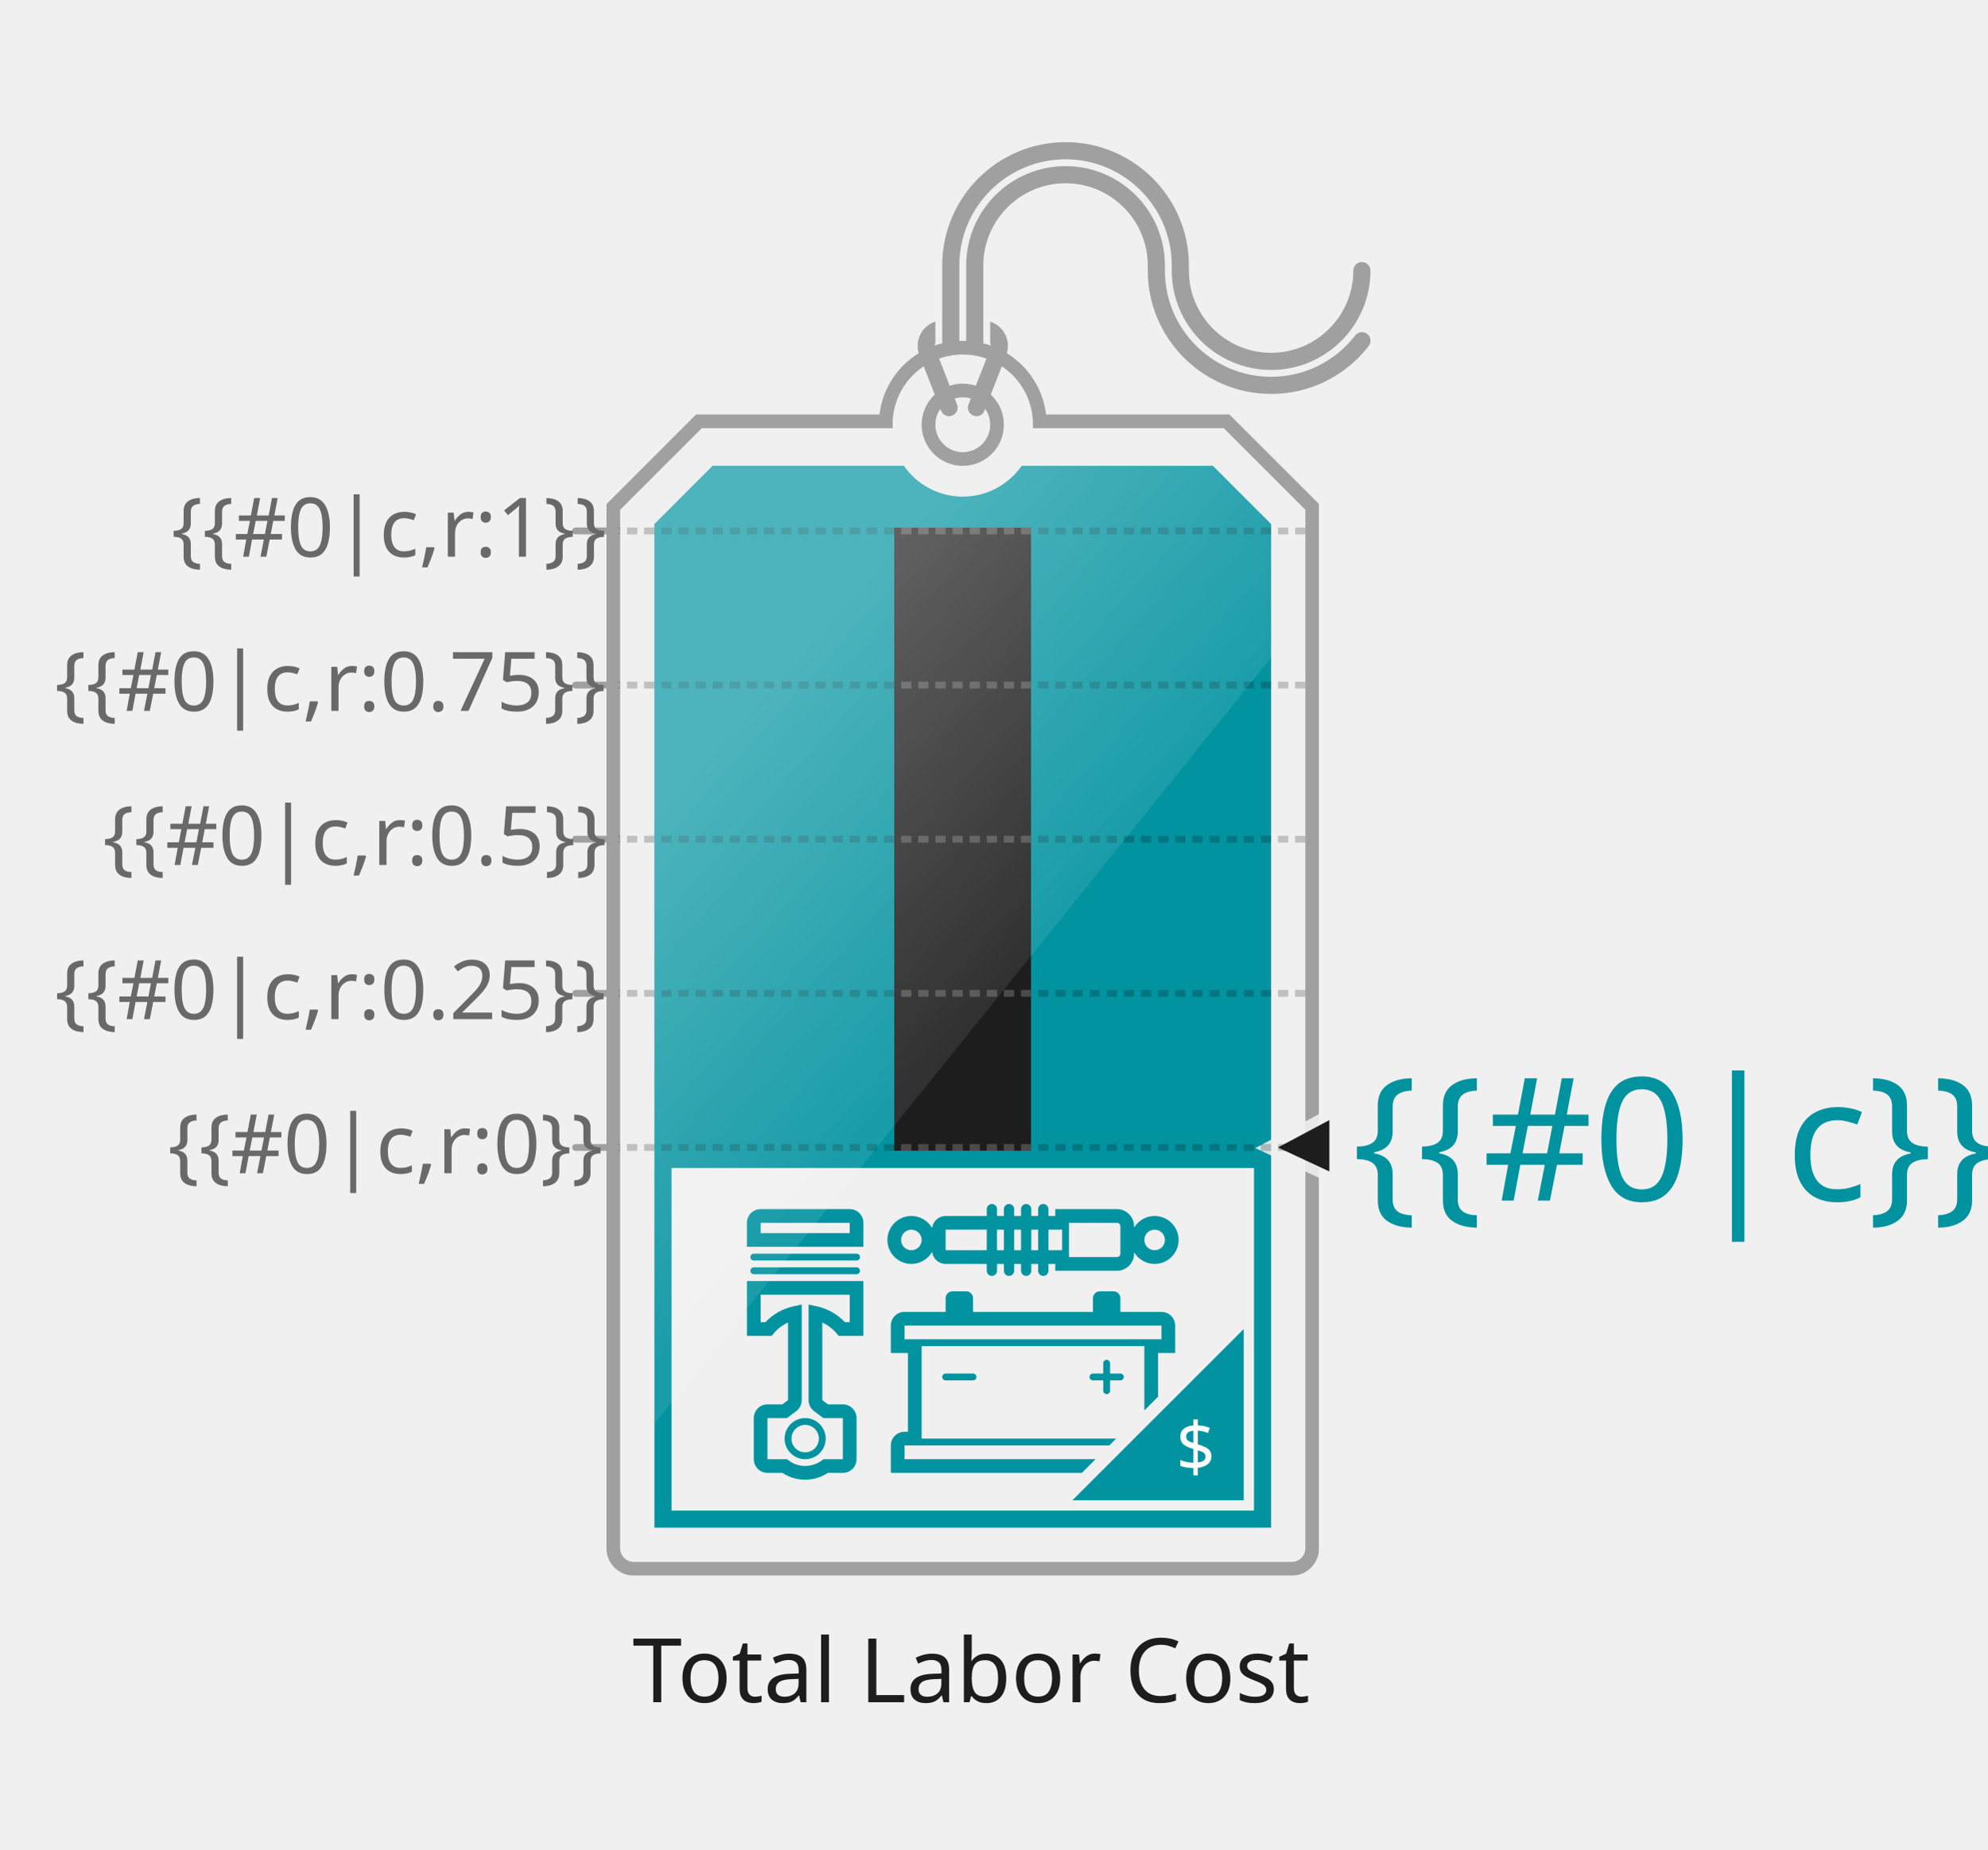
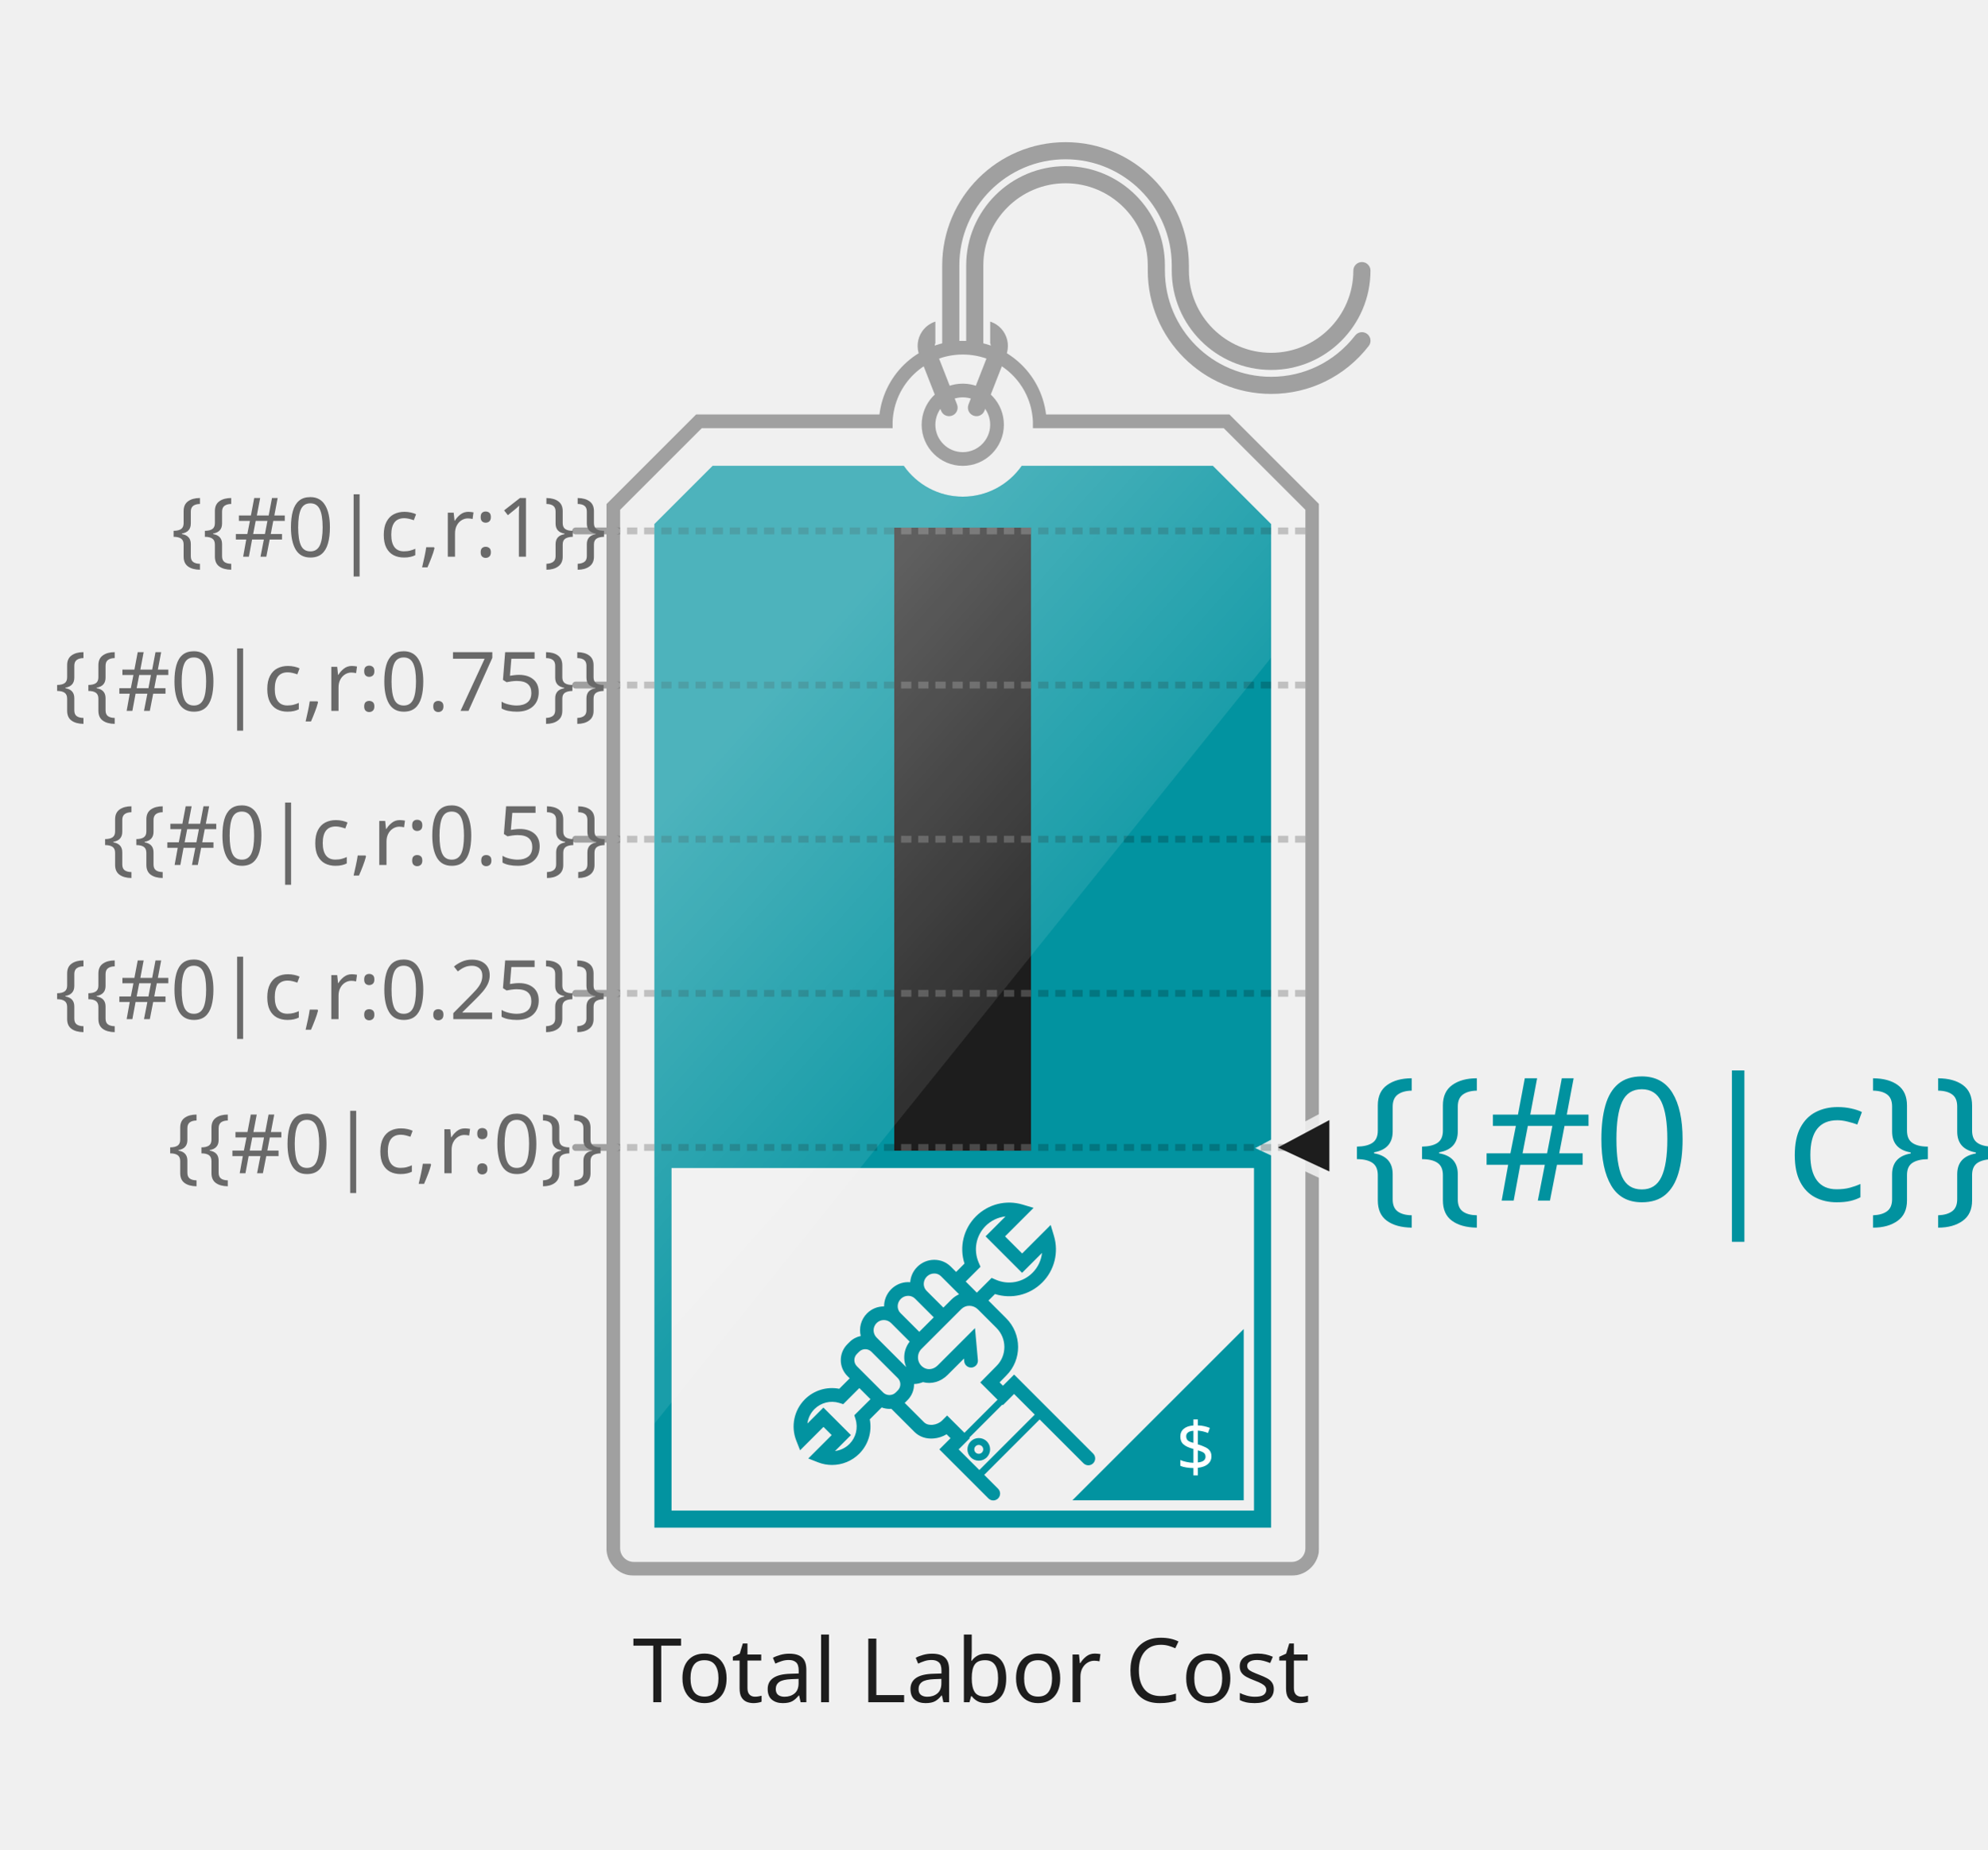
<svg xmlns="http://www.w3.org/2000/svg" version="1.1" id="WarrantyCost_x5F_Gauge_00000157273055666089563840000010726007685598505873_" x="0px" y="0px" viewBox="0 0 580 540" style="enable-background:new 0 0 580 540;" xml:space="preserve">
  <style type="text/css">
	.st0{filter:url(#Adobe_OpacityMaskFilter);}
	.st1{fill:#231F20;}
- 	.st2{mask:url(#background_00000030469735776464445410000012072054851882106036_);}
+ 	.st2{mask:url(#background_00000106137274504009857260000015458465351230289292_);}
	.st3{fill:#0293A0;}
	.st4{fill:#A0A0A0;}
	.st5{opacity:0.2;}
	.st6{fill:none;stroke:#000000;stroke-width:2;stroke-miterlimit:10;stroke-dasharray:3,2;}
- 	.st7{filter:url(#Adobe_OpacityMaskFilter_00000152957180554485219890000005645549119905198270_);}
+ 	.st7{filter:url(#Adobe_OpacityMaskFilter_00000047022732225533506860000000182284180405685667_);}
	.st8{fill:#FFFFFF;}
- 	.st9{mask:url(#bar_00000145047833751364513820000007049481022490639488_);}
+ 	.st9{mask:url(#bar_00000173872472609769728560000001967708037625415611_);}
	.st10{fill:#1D1D1D;}
	.st11{fill:none;stroke:#FFFFFF;stroke-width:2;stroke-miterlimit:10;stroke-dasharray:3,2;}
	.st12{font-family:'Roboto-Bold';}
	.st13{font-size:20px;}
- 	.st14{opacity:0.3;fill:url(#shine_00000020382399267660877100000013636589720708814782_);}
+ 	.st14{opacity:0.3;fill:url(#shine_00000181777147144836978670000006732593610263890823_);}
	.st15{fill:#696969;}
	.st16{font-family:'Roboto-Regular';}
	.st17{font-size:24px;}
	.st18{font-family:'Roboto-Medium';}
	.st19{font-size:26px;}
	.st20{letter-spacing:-2;}
	.st21{fill:none;}
	.st22{fill:#01929F;}
	.st23{font-size:50px;}
</style>
  <defs>
    <filter id="Adobe_OpacityMaskFilter" filterUnits="userSpaceOnUse" x="177" y="99.5" width="208" height="360.5">
      <feFlood style="flood-color:white;flood-opacity:1" result="back" />
      <feBlend in="SourceGraphic" in2="back" mode="normal" />
    </filter>
  </defs>
-   <mask maskUnits="userSpaceOnUse" x="177" y="99.5" width="208" height="360.5" id="background_00000086675667132772879330000000396970199487115960_">
+   <mask maskUnits="userSpaceOnUse" x="177" y="99.5" width="208" height="360.5" id="background_00000069396815847355872310000015263518029805359294_">
    <g id="mask_00000114074679756623538540000016609357358368505783_" class="st0">
      <polygon id="_x7B__x7B_py:_x23_0_x2C_g:valuePath_x2C_o:0_x3B_0.5_x7D__x7D_" class="st1" points="389.53,322.78 386.59,324.35     371.59,332.35 366.29,335.18 368.1,336.03 371.73,337.72 386.73,344.72 389.58,346.05 391,346.71 391,322   " />
    </g>
  </mask>
-   <g id="background" style="mask:url(#background_00000086675667132772879330000000396970199487115960_);">
+   <g id="background" style="mask:url(#background_00000069396815847355872310000015263518029805359294_);">
    <path id="background_color_00000092425152631823230250000004201119715296695723_" class="st3" d="M354,136h-55.79   c-3.8,5.43-10.09,9-17.21,9s-13.41-3.57-17.21-9H208l-17,17v293h180V153L354,136z M366,441H196V341h170V441z" />
    <path class="st4" d="M358.83,121h-53.52c-1.47-12.2-11.79-21.5-24.31-21.5s-22.84,9.3-24.31,21.5h-53.52L177,147.17V452   c0,4.41,3.59,8,8,8h192c4.41,0,8-3.59,8-8V147.17L358.83,121z M381,452c0,2.21-1.79,4-4,4H185c-2.21,0-4-1.79-4-4V148.83   L204.83,125h55.7v-1.94c0.48-10.97,9.47-19.56,20.47-19.56s19.99,8.59,20.47,19.56V125h55.7L381,148.83V452z" />
    <path class="st4" d="M292.94,122.8c-0.61-6.16-5.74-10.8-11.94-10.8s-11.33,4.64-11.94,10.82c-0.04,0.39-0.06,0.78-0.06,1.18   c0,6.62,5.38,12,12,12s12-5.38,12-12c0-0.4-0.02-0.79-0.06-1.18L292.94,122.8z M281,132c-4.41,0-8-3.59-8-8   c0-0.28,0.02-0.55,0.04-0.8c0.41-4.1,3.83-7.2,7.96-7.2c4.13,0,7.55,3.09,7.96,7.19c0.02,0.27,0.04,0.54,0.04,0.81   C289,128.41,285.41,132,281,132z" />
  </g>
  <g id="string_00000132090445028734687530000017255234848746397621_">
    <g>
      <path class="st4" d="M292.87,96.77c-0.95-1.39-2.32-2.38-3.87-2.89V100h-0.05c0.27,0.6,0.3,1.28,0.05,1.91l-6.33,16.18    c-0.5,1.29,0.13,2.74,1.42,3.24c0.3,0.12,0.61,0.17,0.91,0.17c1,0,1.94-0.6,2.33-1.59l6.33-16.18    C294.56,101.42,294.27,98.82,292.87,96.77z" />
      <path class="st4" d="M273,101.91c-0.25-0.63-0.22-1.31,0.05-1.91H273v-6.12c-1.55,0.51-2.92,1.5-3.87,2.89    c-1.4,2.05-1.69,4.65-0.79,6.96l6.33,16.18c0.5,1.29,1.95,1.92,3.24,1.42c1.29-0.5,1.92-1.95,1.42-3.24L273,101.91z" />
    </g>
    <g>
      <path class="st4" d="M371,108c-15.99,0-29-13.01-29-29v-1.5c0-17.09-13.91-31-31-31s-31,13.91-31,31v23c0,1.38-1.12,2.5-2.5,2.5    s-2.5-1.12-2.5-2.5v-23c0-19.85,16.15-36,36-36s36,16.15,36,36V79c0,13.23,10.77,24,24,24s24-10.77,24-24c0-1.38,1.12-2.5,2.5-2.5    s2.5,1.12,2.5,2.5C400,94.99,386.99,108,371,108z" />
      <path class="st4" d="M371,115c-19.85,0-36-16.15-36-36v-1.5c0-13.23-10.77-24-24-24s-24,10.77-24,24v23c0,1.38-1.12,2.5-2.5,2.5    s-2.5-1.12-2.5-2.5v-23c0-15.99,13.01-29,29-29s29,13.01,29,29V79c0,17.09,13.91,31,31,31c9.65,0,18.59-4.4,24.53-12.06    c0.85-1.09,2.41-1.29,3.51-0.45c1.09,0.85,1.29,2.42,0.45,3.51C392.59,109.9,382.21,115,371,115z" />
    </g>
  </g>
  <g id="grid_lines_00000175292974135307617360000015039455005072043425_" class="st5">
    <g>
      <line class="st6" x1="381" y1="335" x2="180" y2="335" />
    </g>
    <g>
      <line class="st6" x1="381" y1="290" x2="180" y2="290" />
    </g>
    <g>
      <line class="st6" x1="381" y1="245" x2="180" y2="245" />
    </g>
    <g>
      <line class="st6" x1="381" y1="200" x2="180" y2="200" />
    </g>
    <g>
      <line class="st6" x1="381" y1="155" x2="180" y2="155" />
    </g>
  </g>
  <defs>
-     <filter id="Adobe_OpacityMaskFilter_00000072961424806531600770000008294874010821652917_" filterUnits="userSpaceOnUse" x="261" y="154" width="40" height="182">
+     <filter id="Adobe_OpacityMaskFilter_00000091707938875799981550000003459667339912027571_" filterUnits="userSpaceOnUse" x="261" y="154" width="40" height="182">
      <feColorMatrix type="matrix" values="1 0 0 0 0  0 1 0 0 0  0 0 1 0 0  0 0 0 1 0" />
    </filter>
  </defs>
-   <mask maskUnits="userSpaceOnUse" x="261" y="154" width="40" height="182" id="bar_00000003814376711850727620000006225164051047981742_">
-     <g id="mask_00000077283573498306689900000017396519296191660692_" style="filter:url(#Adobe_OpacityMaskFilter_00000072961424806531600770000008294874010821652917_);">
+   <mask maskUnits="userSpaceOnUse" x="261" y="154" width="40" height="182" id="bar_00000124135632861788548790000004724947554188168607_">
+     <g id="mask_00000077283573498306689900000017396519296191660692_" style="filter:url(#Adobe_OpacityMaskFilter_00000091707938875799981550000003459667339912027571_);">
      <rect id="_x7B__x7B_sy:_x23_0_x2C_o:0.5_x3B_1_x7D__x7D__00000108311077676347861370000005919042439665558923_" x="261" y="154" class="st8" width="40" height="182" />
    </g>
  </mask>
-   <g id="bar_00000108284674837132694550000015285042659470835585_" style="mask:url(#bar_00000003814376711850727620000006225164051047981742_);">
+   <g id="bar_00000108284674837132694550000015285042659470835585_" style="mask:url(#bar_00000124135632861788548790000004724947554188168607_);">
    <rect id="bar_00000062166414598658758380000007986824954859378839_" x="261" y="154" class="st10" width="40" height="182" />
    <g id="grid_lines_00000151530259944683966810000001321355015283281069_" class="st5">
      <g>
        <line class="st11" x1="301" y1="335" x2="261" y2="335" />
      </g>
      <g>
        <line class="st11" x1="301" y1="290" x2="261" y2="290" />
      </g>
      <g>
        <line class="st11" x1="301" y1="245" x2="261" y2="245" />
      </g>
      <g>
        <line class="st11" x1="301" y1="200" x2="261" y2="200" />
      </g>
      <g>
        <line class="st11" x1="301" y1="155" x2="261" y2="155" />
      </g>
    </g>
  </g>
-   <g id="icon_00000182512816566223841010000000357290807775932851_">
-     <path id="shock" class="st3" d="M337,355c-2.55,0-4.78,1.37-6,3.41V358c0-2.76-2.24-5-5-5h-18v2h-2v-2c0-0.83-0.67-1.5-1.5-1.5   s-1.5,0.67-1.5,1.5v2h-2v-2c0-0.83-0.67-1.5-1.5-1.5s-1.5,0.67-1.5,1.5v2h-2v-2c0-0.83-0.67-1.5-1.5-1.5s-1.5,0.67-1.5,1.5v2h-2v-2   c0-0.83-0.67-1.5-1.5-1.5s-1.5,0.67-1.5,1.5v2h-12c-2.03,0-3.7,1.53-3.95,3.5c-1.21-2.09-3.47-3.5-6.05-3.5c-3.86,0-7,3.14-7,7   s3.14,7,7,7c2.58,0,4.84-1.41,6.05-3.5c0.25,1.97,1.92,3.5,3.95,3.5h12v2c0,0.83,0.67,1.5,1.5,1.5s1.5-0.67,1.5-1.5v-2h2v2   c0,0.83,0.67,1.5,1.5,1.5s1.5-0.67,1.5-1.5v-2h2v2c0,0.83,0.67,1.5,1.5,1.5s1.5-0.67,1.5-1.5v-2h2v2c0,0.83,0.67,1.5,1.5,1.5   s1.5-0.67,1.5-1.5v-2h2v2h18c2.76,0,5-2.24,5-5v-0.41c1.22,2.04,3.45,3.41,6,3.41c3.86,0,7-3.14,7-7S340.86,355,337,355z M266,365   c-1.65,0-3-1.35-3-3s1.35-3,3-3s3,1.35,3,3S267.65,365,266,365z M276,365v-6h12v6H276z M291,365v-6h2v6H291z M296,365v-6h2v6H296z    M301,365v-6h2v6H301z M306,365v-6h4v6H306z M327,366c0,0.55-0.45,1-1,1h-14v-10h14c0.55,0,1,0.45,1,1V366z M337,365   c-1.65,0-3-1.35-3-3s1.35-3,3-3s3,1.35,3,3S338.65,365,337,365z" />
-     <path class="st3" d="M319.76,426H264v-4h59.76l2-2H269v-27h65v18.76l4-4V395h5v-8c0-2.21-1.79-4-4-4h-12v-4c0-1.1-0.9-2-2-2h-4   c-1.1,0-2,0.9-2,2v4h-35v-4c0-1.1-0.9-2-2-2h-4c-1.1,0-2,0.9-2,2v4h-12c-2.21,0-4,1.79-4,4v8h5v23h-1c-2.21,0-4,1.79-4,4v8h55.76   L319.76,426z M264,391v-4h75v4H264z" />
-     <path class="st3" d="M276,403h8c0.55,0,1-0.45,1-1s-0.45-1-1-1h-8c-0.55,0-1,0.45-1,1S275.45,403,276,403z" />
-     <path class="st3" d="M319,403h3v3c0,0.55,0.45,1,1,1s1-0.45,1-1v-3h3c0.55,0,1-0.45,1-1s-0.45-1-1-1h-3v-3c0-0.55-0.45-1-1-1   s-1,0.45-1,1v3h-3c-0.55,0-1,0.45-1,1S318.45,403,319,403z" />
-     <g id="piston">
-       <path class="st3" d="M248,353h-26c-2.21,0-4,1.79-4,4v7h34v-7C252,354.79,250.21,353,248,353z M248,360h-26v-3h26V360z" />
-       <path class="st3" d="M220,372h30c0.55,0,1-0.45,1-1s-0.45-1-1-1h-30c-0.55,0-1,0.45-1,1S219.45,372,220,372z" />
-       <path class="st3" d="M220,368h30c0.55,0,1-0.45,1-1s-0.45-1-1-1h-30c-0.55,0-1,0.45-1,1S219.45,368,220,368z" />
-       <path class="st3" d="M229,420c0,3.31,2.69,6,6,6s6-2.69,6-6s-2.69-6-6-6S229,416.69,229,420z M235,416c2.21,0,4,1.79,4,4    s-1.79,4-4,4s-4-1.79-4-4S232.79,416,235,416z" />
-       <path class="st3" d="M218,390h7.21l0.6-0.71c1.14-1.36,2.58-2.45,4.19-3.19v22.67l-1.65,1.23H224c-2.21,0-4,1.79-4,4v12    c0,2.21,1.79,4,4,4h4.38c1.97,1.31,4.24,2,6.62,2s4.64-0.69,6.62-2H246c2.21,0,4-1.79,4-4v-12c0-2.21-1.79-4-4-4h-4.35l-1.65-1.23    V386.1c1.6,0.74,3.04,1.83,4.19,3.19l0.6,0.71H252v-16h-34V390z M222,378h26v8h-1.39c-2.2-2.31-5.07-3.94-8.18-4.62l-2.43-0.53    v27.93c0,1.26,0.6,2.45,1.61,3.21l2.71,2.02H246v12h-5.68l-0.53,0.4c-2.8,2.09-6.77,2.09-9.56,0l-0.53-0.4H224v-12h5.68l2.71-2.02    c1.01-0.75,1.61-1.95,1.61-3.21v-27.93l-2.43,0.53c-3.11,0.68-5.99,2.31-8.18,4.62H222V378z" />
-     </g>
+   <g id="icon_00000013194270343151691340000003851834540505837502_">
+     <path class="st3" d="M319.06,424.37l-23.07-23.07l-3.26,3.26l-0.98-0.98l1.96-2c4.6-4.6,4.58-12.1-0.04-16.72l-5.17-5.17l1.9-1.9   c4.85,1.54,10.14,0.29,13.79-3.36c3.56-3.56,4.87-8.77,3.43-13.6l-0.96-3.21l-8.33,8.33l-4.99-4.99l8.33-8.33l-3.21-0.96   c-4.83-1.45-10.04-0.13-13.6,3.43c-3.66,3.66-4.91,8.94-3.36,13.79l-2.44,2.45l-1.56-1.56c-1.28-1.28-2.99-1.98-4.81-1.98   c-0.03,0-0.06,0-0.09,0c-1.84,0.02-3.58,0.76-4.89,2.07c-1.25,1.25-1.93,2.85-2.05,4.47c-0.19-0.02-0.38-0.03-0.57-0.03   c-0.03,0-0.06,0-0.09,0c-1.84,0.02-3.58,0.76-4.89,2.07c-1.39,1.39-2.08,3.21-2.07,5.02c-1.81-0.01-3.62,0.66-4.99,2.04   c-1.78,1.79-2.39,4.3-1.83,6.6c-1.24,0.26-2.37,0.86-3.28,1.78l-0.63,0.63c-2.55,2.55-2.55,6.71,0,9.26l0.69,0.69l-3.05,3.05   c-3.63-0.7-7.38,0.43-10.04,3.08c-3.15,3.15-4.14,7.87-2.51,12.03l1.12,2.85l6.83-6.83l2.39,2.39l-6.83,6.83l2.85,1.12   c1.33,0.52,2.72,0.77,4.09,0.77c2.92,0,5.79-1.14,7.93-3.28c2.65-2.65,3.78-6.41,3.08-10.04l3.47-3.47c0.73,0.27,1.5,0.42,2.3,0.42   c0.17,0,0.35-0.01,0.52-0.03l6.75,6.75c1.43,1.43,3.44,2.12,5.67,1.91c1.31-0.12,2.6-0.55,3.71-1.22l1.15,1.15l-3.26,3.26   l14.32,14.32c0.39,0.39,0.9,0.59,1.41,0.59s1.02-0.2,1.41-0.59c0.78-0.78,0.78-2.05,0-2.83l-4.05-4.05l16.18-16.18l12.8,12.8   c0.39,0.39,0.9,0.59,1.41,0.59s1.02-0.2,1.41-0.59C319.84,426.42,319.84,425.16,319.06,424.37z M285.64,368.59   c-1.58-3.67-0.78-7.86,2.03-10.68c1.59-1.59,3.65-2.55,5.81-2.78l-5.82,5.82l10.65,10.65l5.82-5.82c-0.23,2.16-1.19,4.22-2.78,5.81   c-2.82,2.82-7.01,3.62-10.68,2.03l-1.25-0.54l-4.31,4.31l-3.25-3.25l4.31-4.31L285.64,368.59z M270.51,372.69   c0.57-0.57,1.32-0.89,2.12-0.9c0.8-0.03,1.49,0.28,2.03,0.81l5.26,5.26c-0.8,0.36-1.54,0.86-2.19,1.5l-2.39,2.39l-4.92-4.92   C269.31,375.71,269.35,373.85,270.51,372.69z M262.82,383.35c-1.12-1.12-1.08-2.98,0.09-4.14c0.57-0.57,1.32-0.89,2.12-0.9   c0.76-0.02,1.49,0.28,2.03,0.81l5.47,5.47l-4.23,4.23l-5.36-5.36c0,0,0,0-0.01,0L262.82,383.35z M255.85,386.26   c1.17-1.17,3.07-1.16,4.24,0.01l5.41,5.41c-1.07,1.37-1.64,3.08-1.58,4.84c0.03,0.91,0.23,1.79,0.57,2.61l-8.63-8.63   C254.69,389.34,254.68,387.43,255.85,386.26z M250.11,395.27l0.63-0.63c0.48-0.48,1.12-0.75,1.8-0.75c0.68,0,1.32,0.27,1.8,0.75   l7.69,7.69c0.48,0.48,0.75,1.12,0.75,1.8c0,0.68-0.27,1.32-0.75,1.8l-0.63,0.63c-0.96,0.96-2.64,0.96-3.61,0l-7.69-7.69   C249.11,397.88,249.11,396.26,250.11,395.27z M249.35,413.18l0.36,1.15c0.79,2.57,0.11,5.34-1.79,7.24   c-1.16,1.16-2.66,1.87-4.22,2.06l4.66-4.66l-8.04-8.04l-4.66,4.66c0.19-1.57,0.9-3.06,2.06-4.22c1.9-1.89,4.67-2.58,7.24-1.79   l1.15,0.36l4.7-4.7l3.25,3.25L249.35,413.18z M276.43,413.25l-1.41,1.42c-0.72,0.72-1.78,1.2-2.84,1.3   c-0.59,0.05-1.7,0.03-2.48-0.75l-5.65-5.65c0.06-0.06,0.12-0.11,0.18-0.17l0.63-0.63c1.24-1.24,1.92-2.88,1.92-4.63   c0-0.03,0-0.05,0-0.08c0.88-0.01,1.76-0.21,2.6-0.56c2.44,0.66,5.13-0.04,7.16-2.06l4.82-4.82l0.07,0.82   c0.1,1.1,1.07,1.9,2.17,1.81c1.1-0.1,1.91-1.07,1.81-2.17l-0.84-9.34l-10.86,10.86c-1.36,1.36-3.25,1.5-4.58,0.33   c-0.74-0.65-1.17-1.55-1.2-2.54c-0.03-0.97,0.33-1.88,1-2.56l11.64-11.64c0.64-0.64,1.48-0.99,2.4-0.97   c0.92,0.02,1.8,0.39,2.47,1.07l5.4,5.4c3.06,3.06,3.08,8.03,0.03,11.08l-4.76,4.83l5.04,5.04l-9.66,9.66L276.43,413.25z    M285.83,429.17l-6.03-6.03l3.26-3.26l-0.16-0.16l9.66-9.66l0.16,0.16l3.26-3.26l6.03,6.03L285.83,429.17z" />
+     <path class="st3" d="M283.33,420.8c-1.29,1.29-1.29,3.39,0,4.67c0.62,0.62,1.45,0.97,2.34,0.97s1.71-0.34,2.34-0.97   c0.62-0.62,0.97-1.45,0.97-2.34s-0.34-1.71-0.97-2.34C286.72,419.52,284.62,419.52,283.33,420.8z M286.59,424.06   c-0.49,0.5-1.35,0.49-1.84,0c-0.51-0.51-0.51-1.34,0-1.84c0.25-0.25,0.59-0.38,0.92-0.38s0.67,0.13,0.92,0.38   c0.25,0.25,0.38,0.57,0.38,0.92C286.97,423.49,286.83,423.82,286.59,424.06z" />
  </g>
  <g id="_x24__corner_00000113316566204757596300000006259912638151461049_">
    <g>
      <polygon class="st3" points="363,388 313,438 363,438   " />
    </g>
    <g>
      <text transform="matrix(1 0 0 1 343.2627 429.5801)" class="st8 st12 st13">$</text>
    </g>
  </g>
  <g id="tick_lines_00000032619204528549118760000007972403779744718479_">
    <g>
      <g>
        <path class="st4" d="M180,336h-12c-0.55,0-1-0.45-1-1s0.45-1,1-1h12c0.55,0,1,0.45,1,1S180.55,336,180,336z" />
      </g>
    </g>
    <g>
      <g>
        <path class="st4" d="M180,291h-12c-0.55,0-1-0.45-1-1s0.45-1,1-1h12c0.55,0,1,0.45,1,1S180.55,291,180,291z" />
      </g>
    </g>
    <g>
      <g>
        <path class="st4" d="M180,246h-12c-0.55,0-1-0.45-1-1s0.45-1,1-1h12c0.55,0,1,0.45,1,1S180.55,246,180,246z" />
      </g>
    </g>
    <g>
      <g>
        <path class="st4" d="M180,201h-12c-0.55,0-1-0.45-1-1s0.45-1,1-1h12c0.55,0,1,0.45,1,1S180.55,201,180,201z" />
      </g>
    </g>
    <g>
      <g>
        <path class="st4" d="M180,156h-12c-0.55,0-1-0.45-1-1s0.45-1,1-1h12c0.55,0,1,0.45,1,1S180.55,156,180,156z" />
      </g>
    </g>
  </g>
-   <linearGradient id="shine_00000114757887837257840920000010014206007389925045_" gradientUnits="userSpaceOnUse" x1="208.4" y1="218.619" x2="289.84" y2="291.278">
+   <linearGradient id="shine_00000074404656089724946480000012055491834002606730_" gradientUnits="userSpaceOnUse" x1="208.4" y1="218.619" x2="289.84" y2="291.278">
    <stop offset="0" style="stop-color:#FFFFFF" />
    <stop offset="1" style="stop-color:#FFFFFF;stop-opacity:0.3" />
  </linearGradient>
-   <path id="shine_00000031929026146462967700000007519232895754485911_" style="opacity:0.3;fill:url(#shine_00000114757887837257840920000010014206007389925045_);" d="  M354,136h-55.79c-3.8,5.43-10.09,9-17.21,9s-13.41-3.57-17.21-9H208l-17,17v262.62L371,192v-39L354,136z" />
+   <path id="shine_00000031929026146462967700000007519232895754485911_" style="opacity:0.3;fill:url(#shine_00000074404656089724946480000012055491834002606730_);" d="  M354,136h-55.79c-3.8,5.43-10.09,9-17.21,9s-13.41-3.57-17.21-9H208l-17,17v262.62L371,192v-39L354,136z" />
  <g id="_x7B__x7B_ta:end_x7D__x7D__00000183962274609462693090000009469698766163323561_">
    <text id="_x7B__x7B__x23_0_x7C_c_x2C_r:0_x7D__x7D_" transform="matrix(1 0 0 1 49 342.5313)" class="st15 st16 st17">{{#0|c,r:0}}</text>
  </g>
  <g id="_x7B__x7B_ta:end_x7D__x7D__00000019653917905410595120000010853602402998120352_">
    <text id="_x7B__x7B__x23_0_x7C_c_x2C_r:0.25_x7D__x7D_" transform="matrix(1 0 0 1 16 297.5313)" class="st15 st16 st17">{{#0|c,r:0.25}}</text>
  </g>
  <g id="_x7B__x7B_ta:end_x7D__x7D__00000099650364963467965080000011308901768986062724_">
    <text id="_x7B__x7B__x23_0_x7C_c_x2C_r:0.5_x7D__x7D_" transform="matrix(1 0 0 1 30 252.5313)" class="st15 st16 st17">{{#0|c,r:0.5}}</text>
  </g>
  <g id="_x7B__x7B_ta:end_x7D__x7D__00000176007822419317546090000006033430549646521478_">
    <text id="_x7B__x7B__x23_0_x7C_c_x2C_r:0.75_x7D__x7D_" transform="matrix(1 0 0 1 16 207.5313)" class="st15 st16 st17">{{#0|c,r:0.75}}</text>
  </g>
  <g id="_x7B__x7B_ta:end_x7D__x7D_">
    <text id="_x7B__x7B__x23_0_x7C_c_x2C_r:1_x7D__x7D__00000141455465567352705600000012854576501543833772_" transform="matrix(1 0 0 1 50 162.5313)" class="st15 st16 st17">{{#0|c,r:1}}</text>
  </g>
  <g>
    <text transform="matrix(1 0 0 1 184.6014 496.9539)">
      <tspan x="0" y="0" class="st10 st18 st19 st20">T</tspan>
      <tspan x="13.14" y="0" class="st10 st18 st19">otal Labor Cost</tspan>
    </text>
  </g>
  <g id="_x7B__x7B_py:_x23_0_x2C_g:valuePath_x2C_o:0_x3B_0.5_x7D__x7D__00000140007086802447127190000009988432958448300954_">
    <rect id="spacer_00000098909150905517918260000007172033720423231415_" x="371" y="308" class="st21" width="190" height="54" />
    <g>
      <text transform="matrix(1 0 0 1 394.6395 350.4998)" class="st22 st12 st23">{{#0|c}}</text>
    </g>
    <g id="pointer">
      <polygon class="st10" points="388,342 373,335 388,327   " />
    </g>
  </g>
  <line id="_x7B__x7B_valuePath_x7D__x7D__00000049942071200110060830000007696860234757263038_" class="st21" x1="366" y1="336" x2="366" y2="154" />
</svg>
